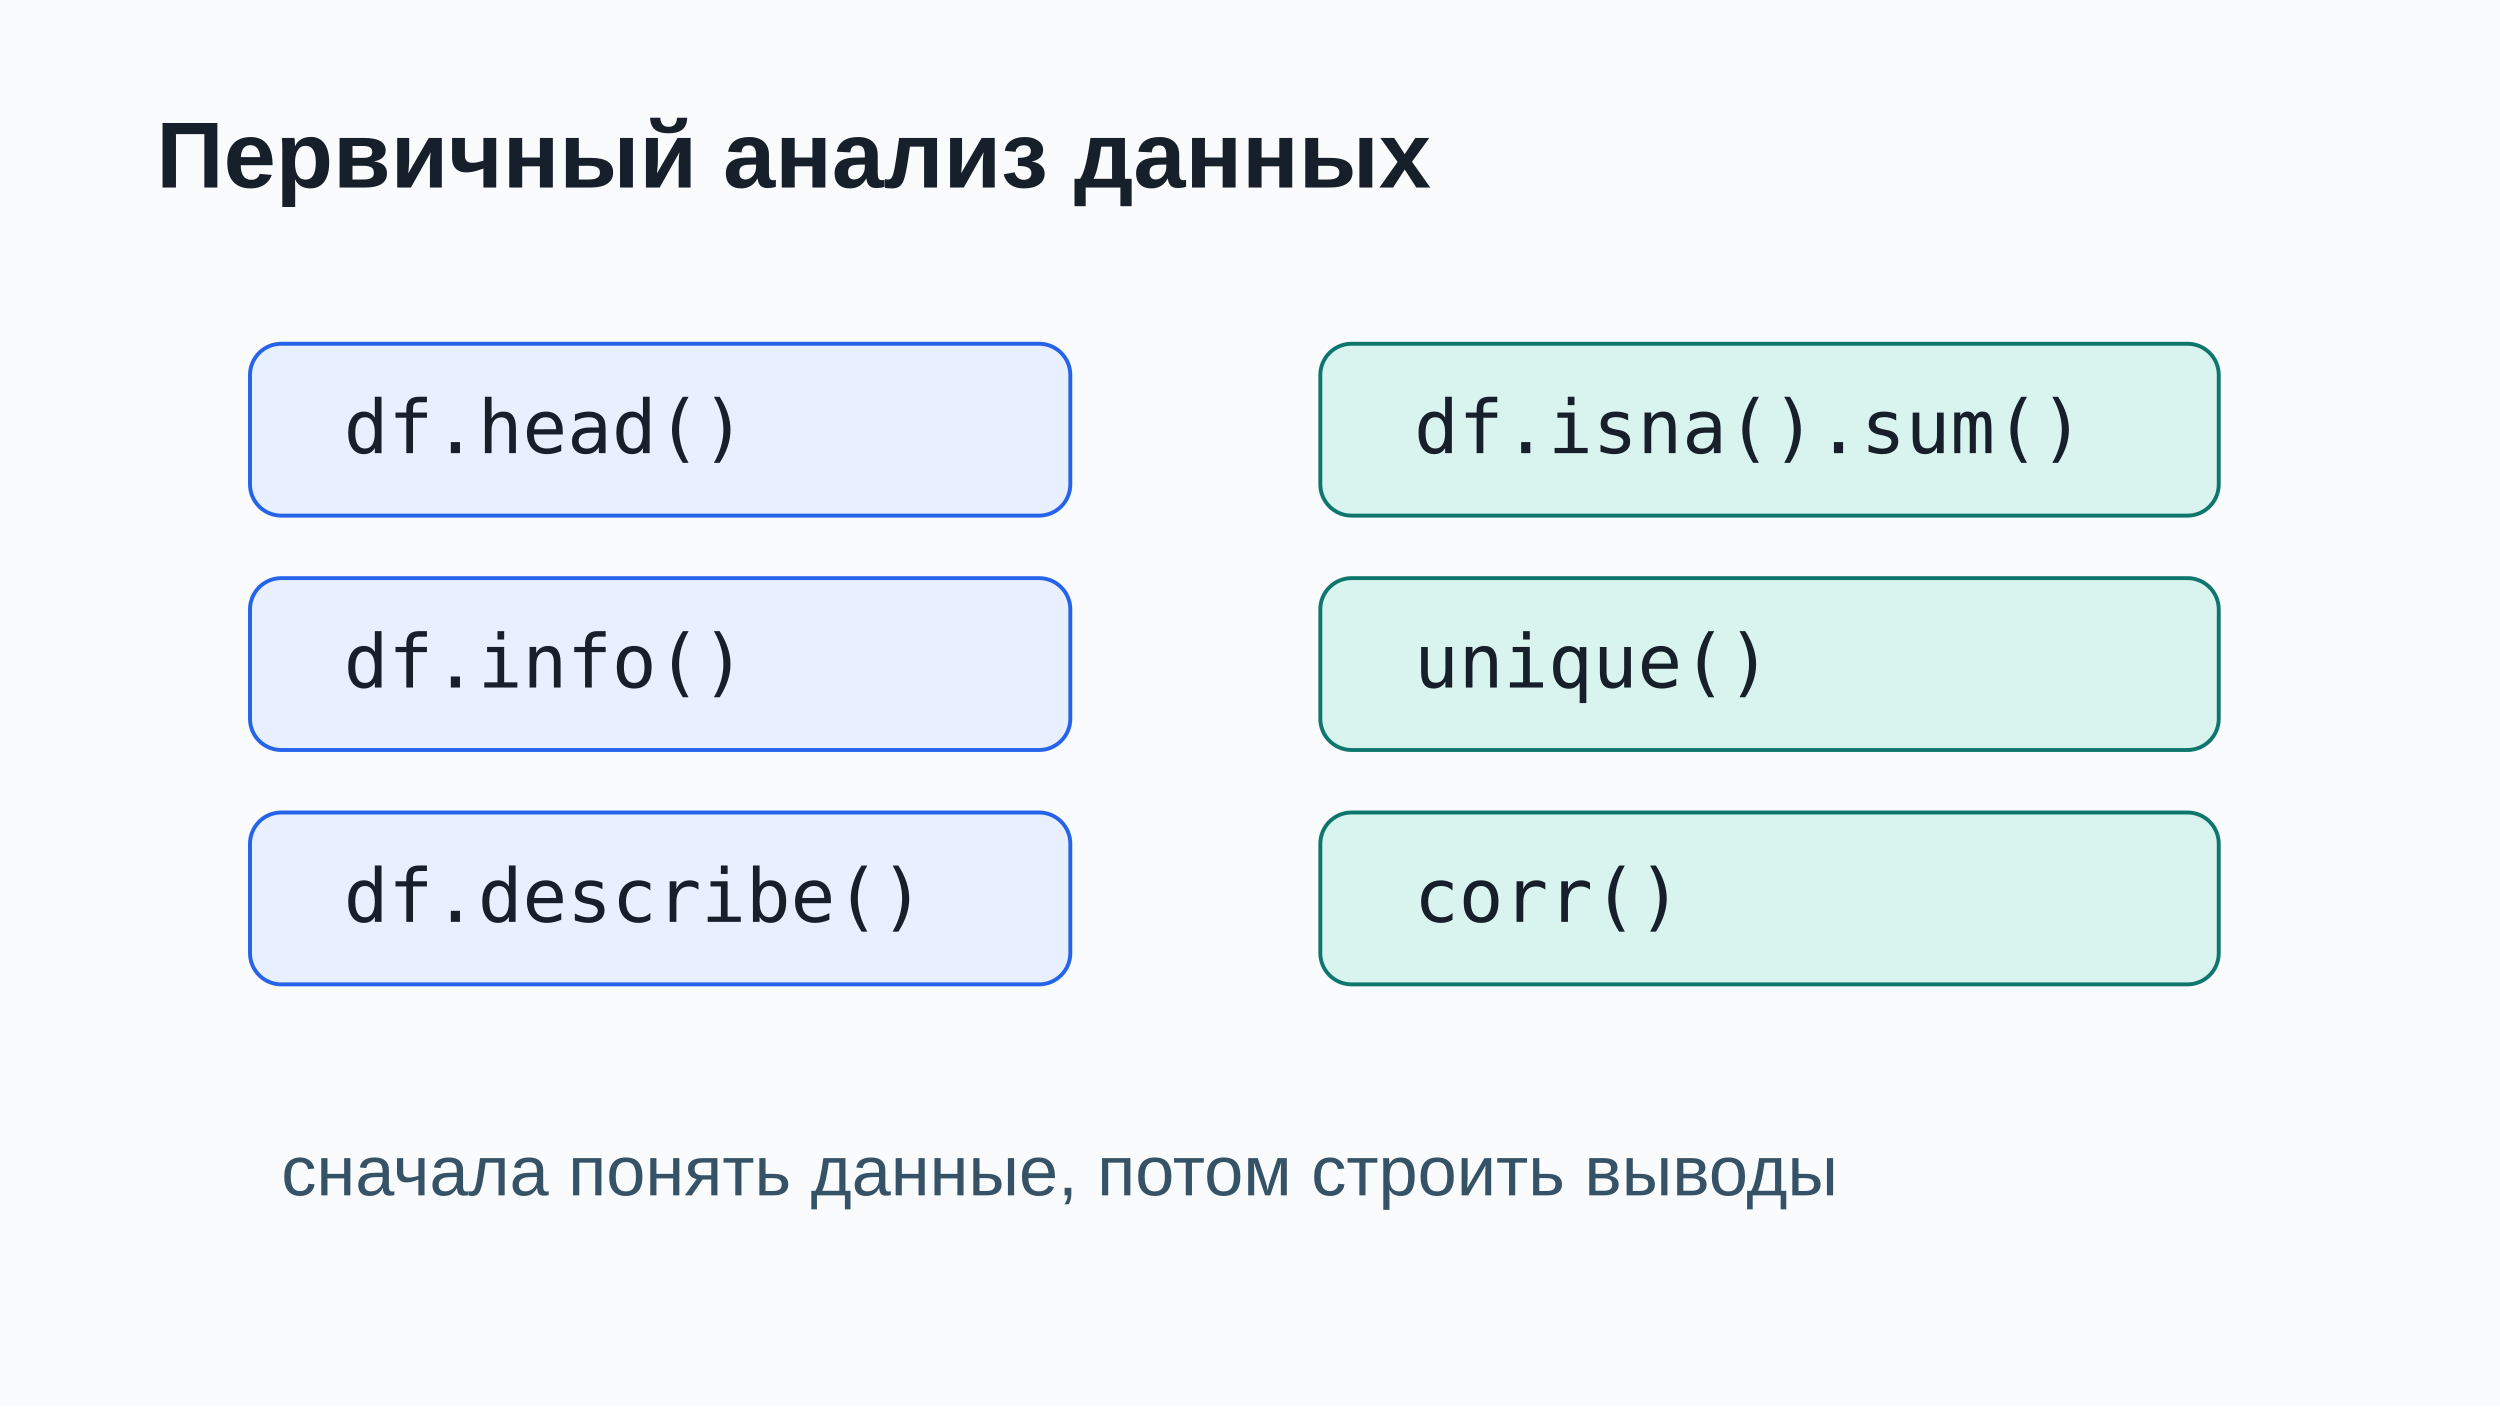
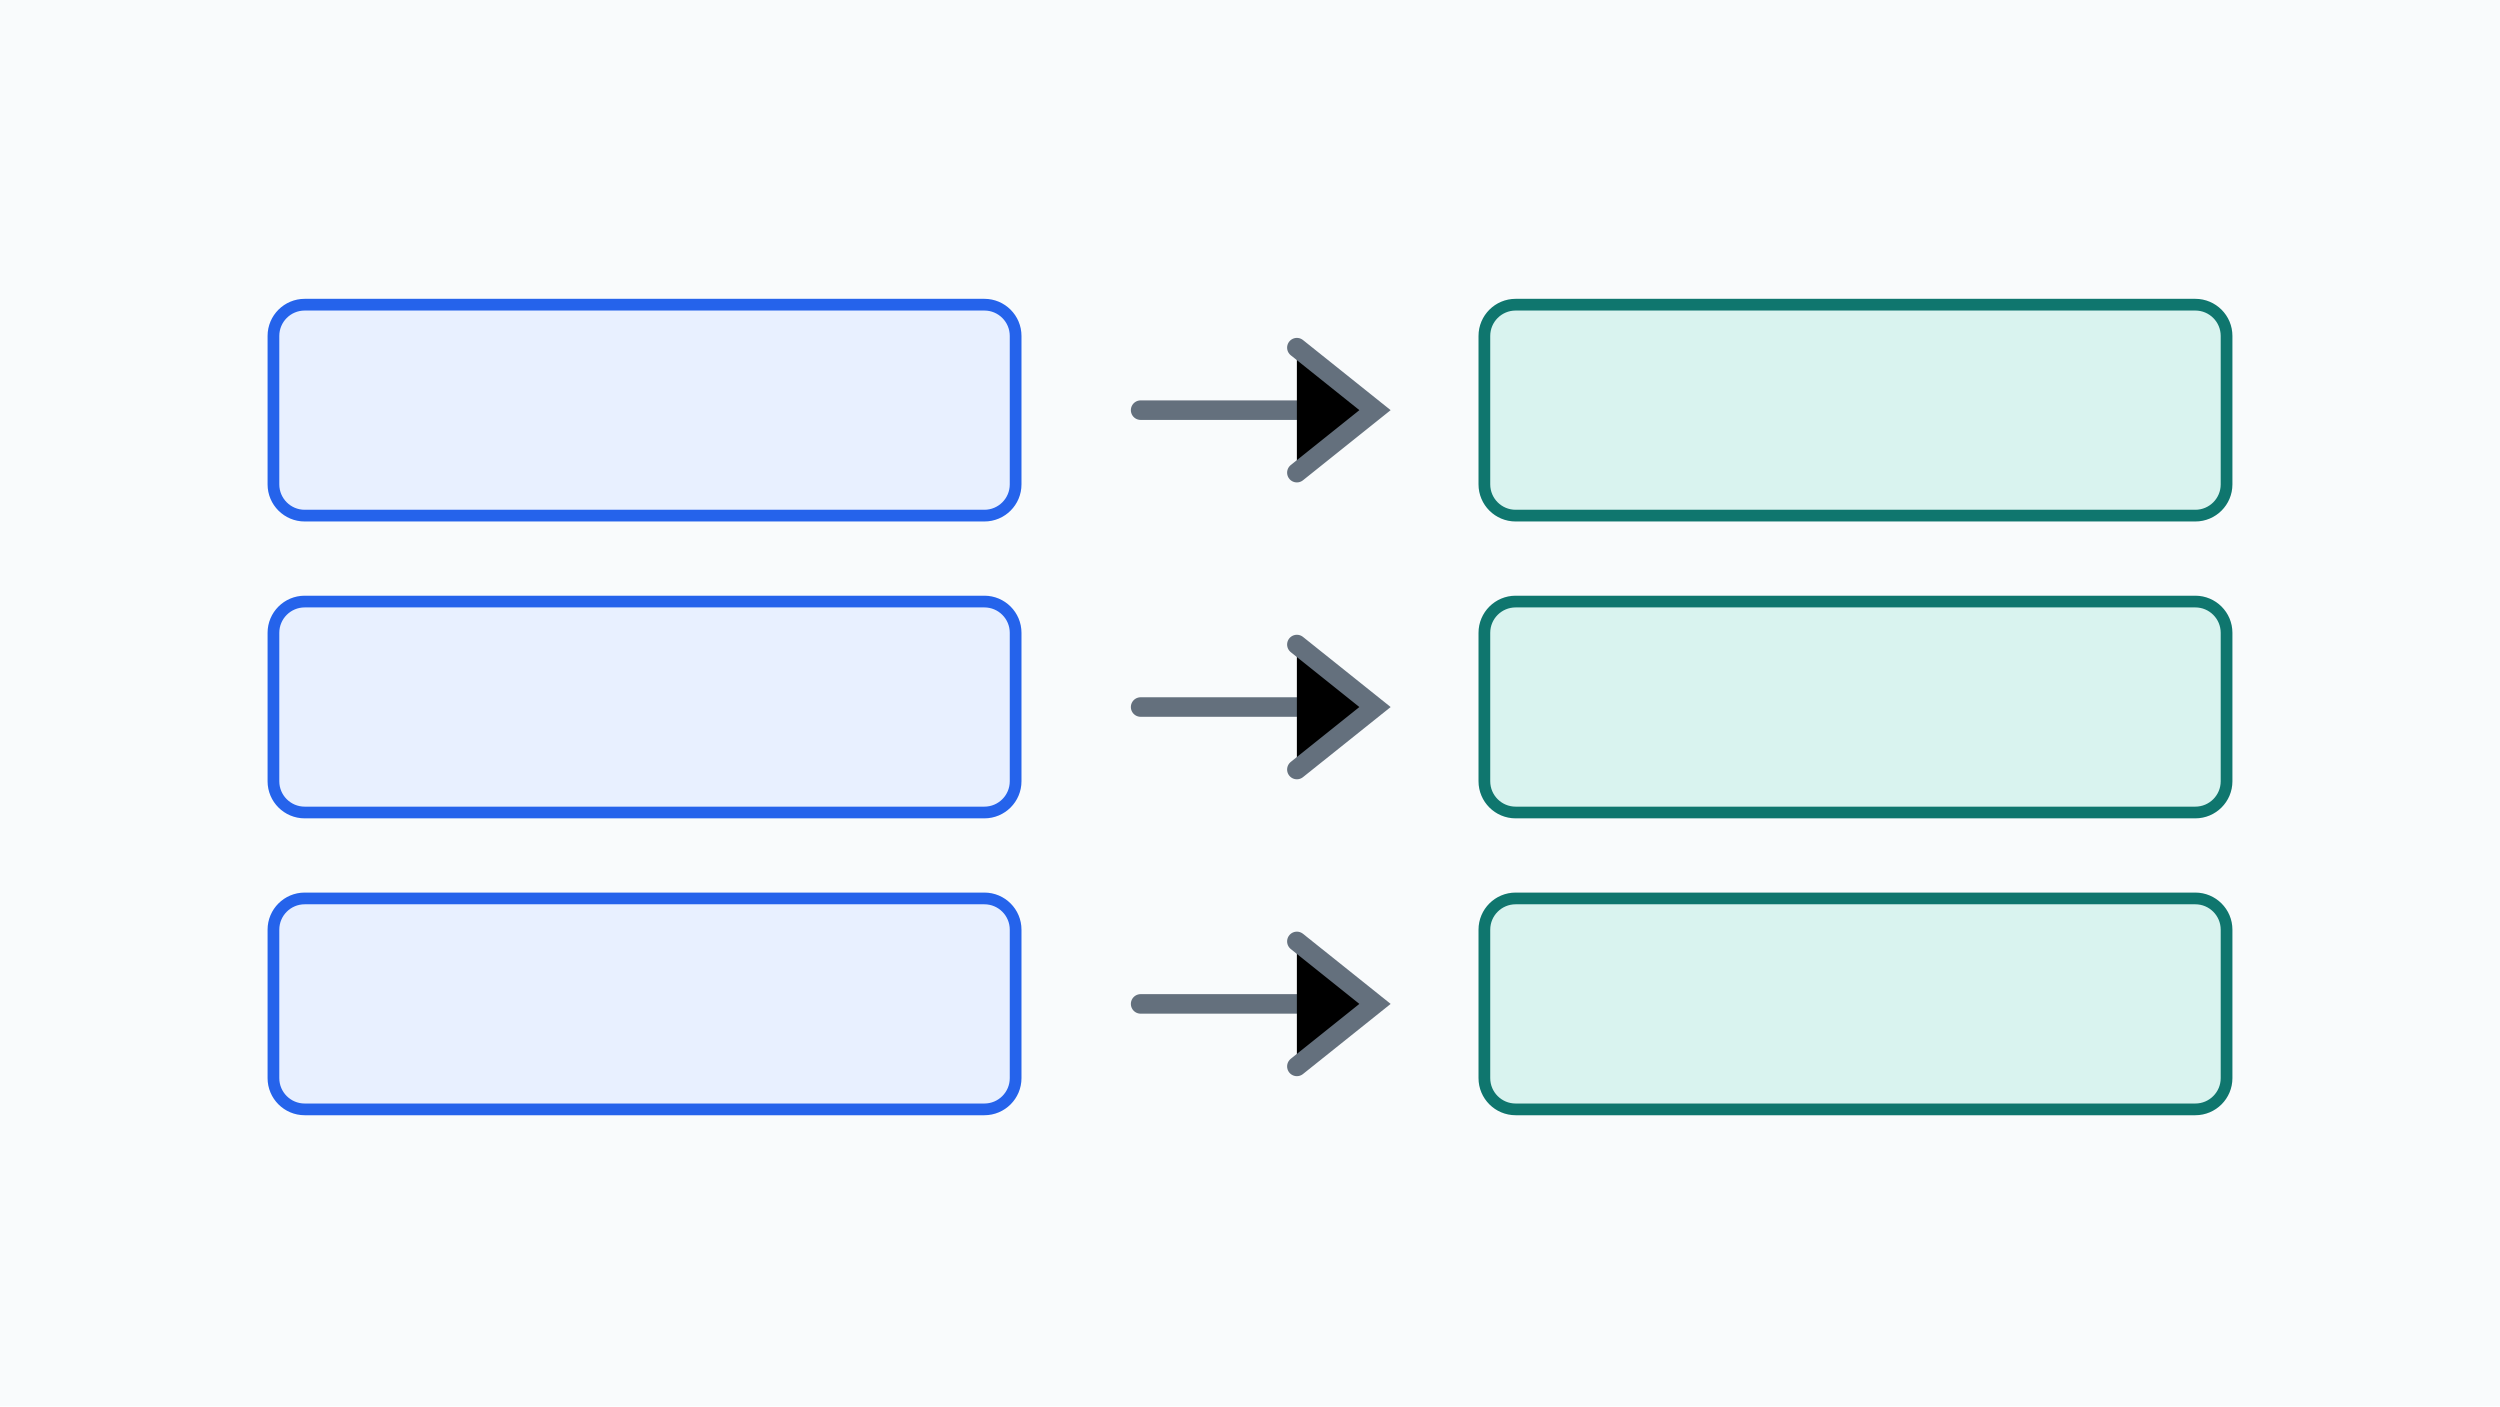
- <svg xmlns="http://www.w3.org/2000/svg" viewBox="0 0 640 360" role="img" aria-label="первичный анализ данных">
+ <svg xmlns="http://www.w3.org/2000/svg" viewBox="0 0 640 360" role="img" aria-label="Схема первичного анализа данных">
  <rect width="640" height="360" fill="#f9fbfc" />
-   <text x="40" y="48" font-family="Arial" font-size="24" font-weight="700" fill="#17202a">Первичный анализ данных</text>
-   <g font-family="Consolas" font-size="19">
-     <rect x="64" y="88" width="210" height="44" rx="8" fill="#e8f0ff" stroke="#2563eb" />
-     <text x="88" y="116" fill="#17202a">df.head()</text>
-     <rect x="64" y="148" width="210" height="44" rx="8" fill="#e8f0ff" stroke="#2563eb" />
-     <text x="88" y="176" fill="#17202a">df.info()</text>
-     <rect x="64" y="208" width="210" height="44" rx="8" fill="#e8f0ff" stroke="#2563eb" />
-     <text x="88" y="236" fill="#17202a">df.describe()</text>
-     <rect x="338" y="88" width="230" height="44" rx="8" fill="#d9f3ef" stroke="#0f766e" />
-     <text x="362" y="116" fill="#17202a">df.isna().sum()</text>
-     <rect x="338" y="148" width="230" height="44" rx="8" fill="#d9f3ef" stroke="#0f766e" />
-     <text x="362" y="176" fill="#17202a">unique()</text>
-     <rect x="338" y="208" width="230" height="44" rx="8" fill="#d9f3ef" stroke="#0f766e" />
-     <text x="362" y="236" fill="#17202a">corr()</text>
+   <g fill="#e8f0ff" stroke="#2563eb" stroke-width="3">
+     <rect x="70" y="78" width="190" height="54" rx="8" />
+     <rect x="70" y="154" width="190" height="54" rx="8" />
+     <rect x="70" y="230" width="190" height="54" rx="8" />
  </g>
-   <text x="72" y="306" font-family="Arial" font-size="18" fill="#365267">сначала понять данные, потом строить выводы</text>
+   <g fill="#d9f3ef" stroke="#0f766e" stroke-width="3">
+     <rect x="380" y="78" width="190" height="54" rx="8" />
+     <rect x="380" y="154" width="190" height="54" rx="8" />
+     <rect x="380" y="230" width="190" height="54" rx="8" />
+   </g>
+   <g stroke="#64707d" stroke-width="5" stroke-linecap="round">
+     <path d="M292 105h56" />
+     <path d="M332 89l20 16-20 16" />
+     <path d="M292 181h56" />
+     <path d="M332 165l20 16-20 16" />
+     <path d="M292 257h56" />
+     <path d="M332 241l20 16-20 16" />
+   </g>
</svg>
